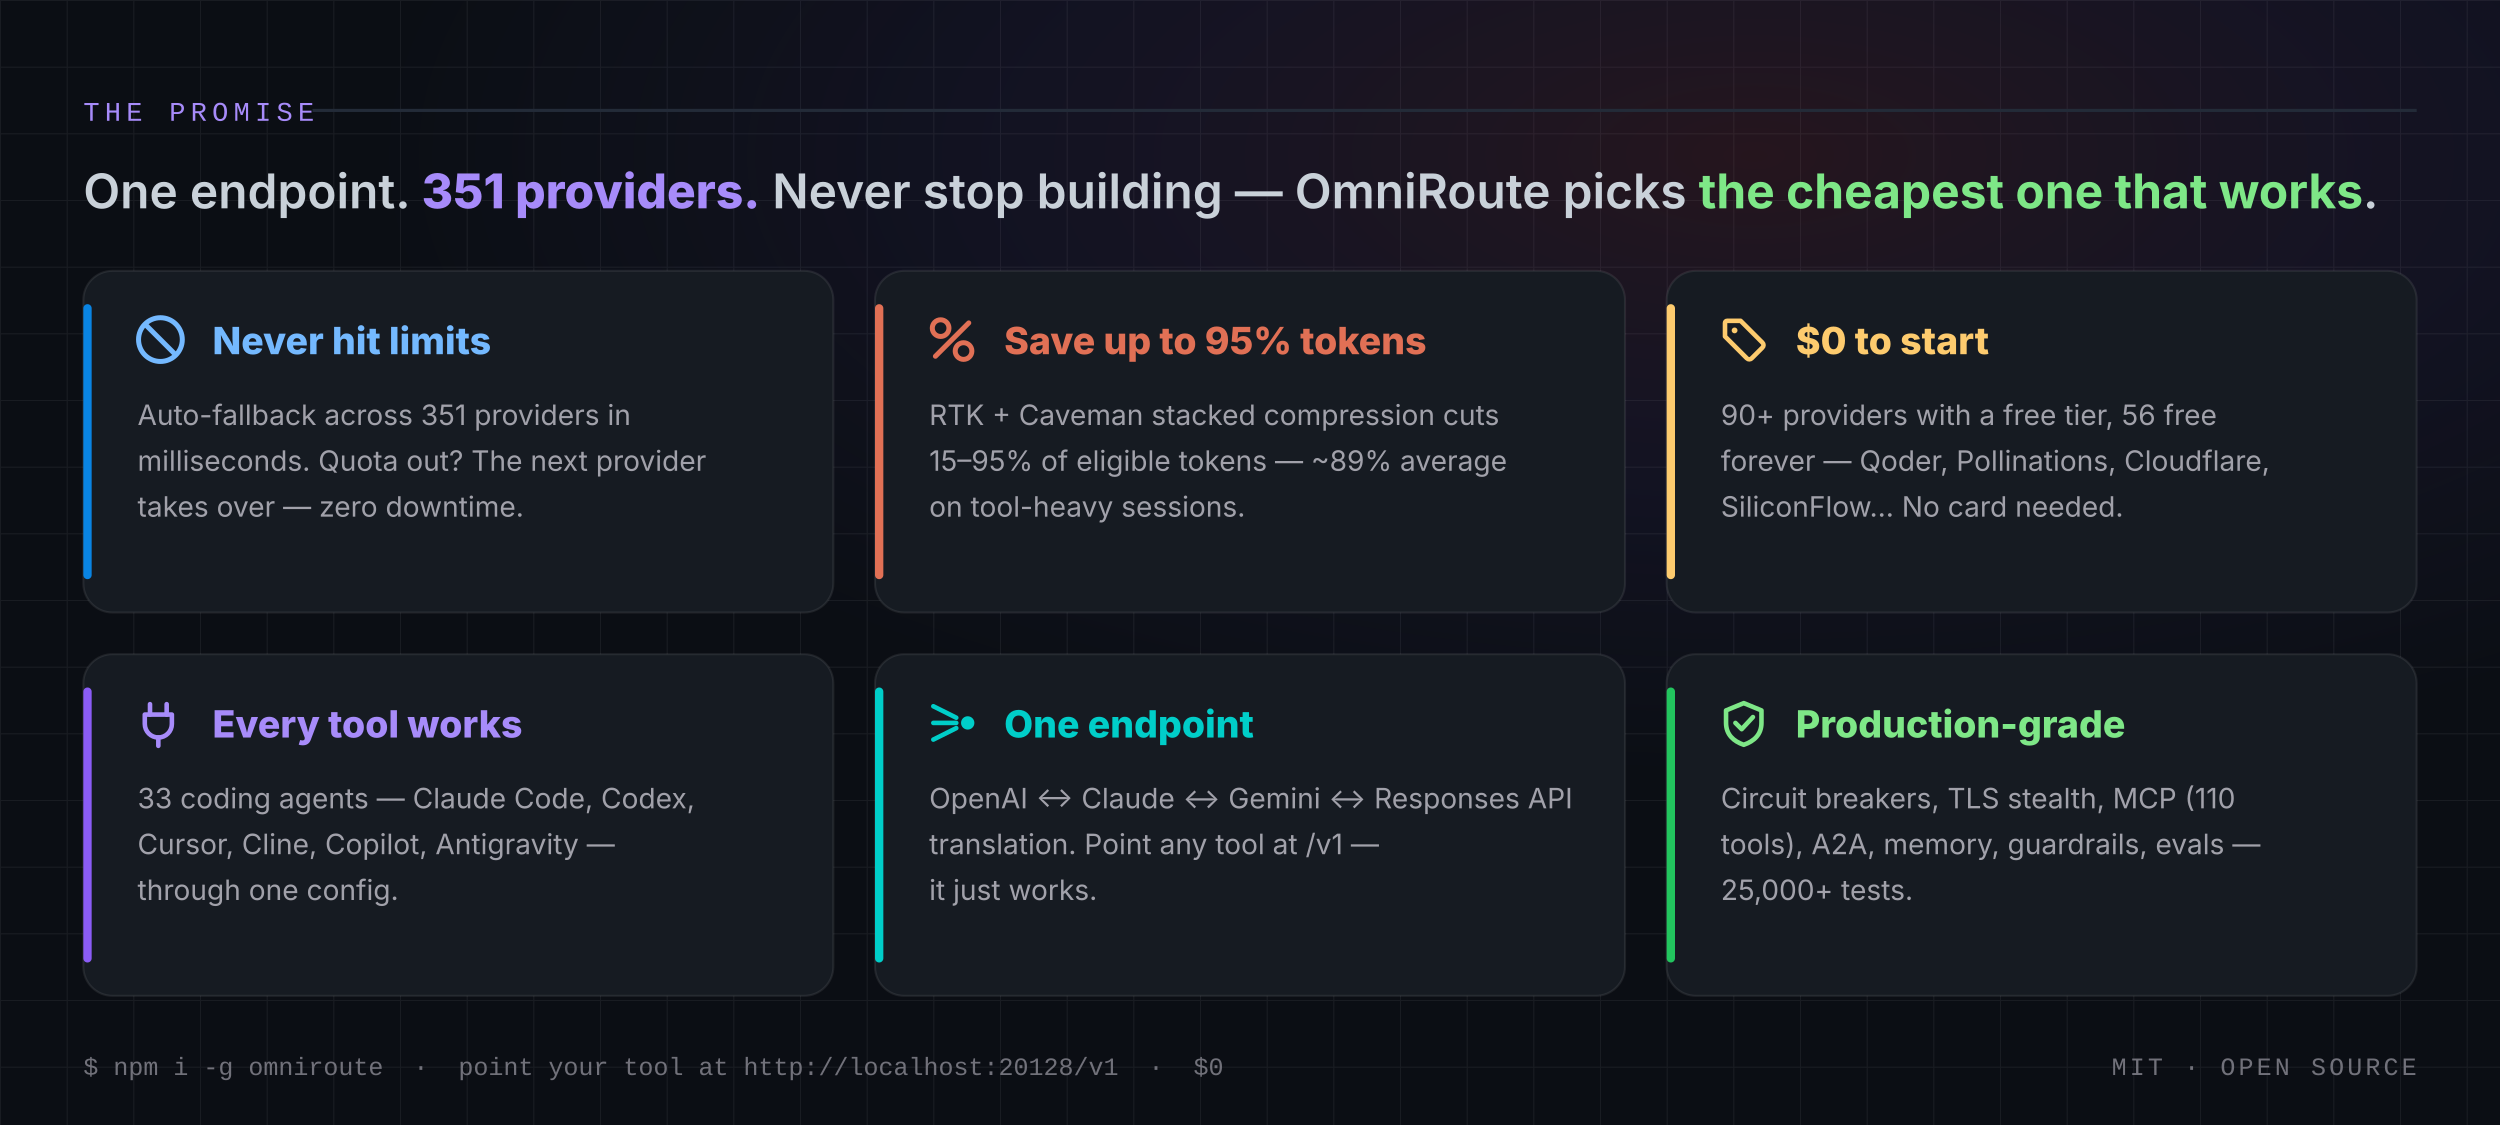
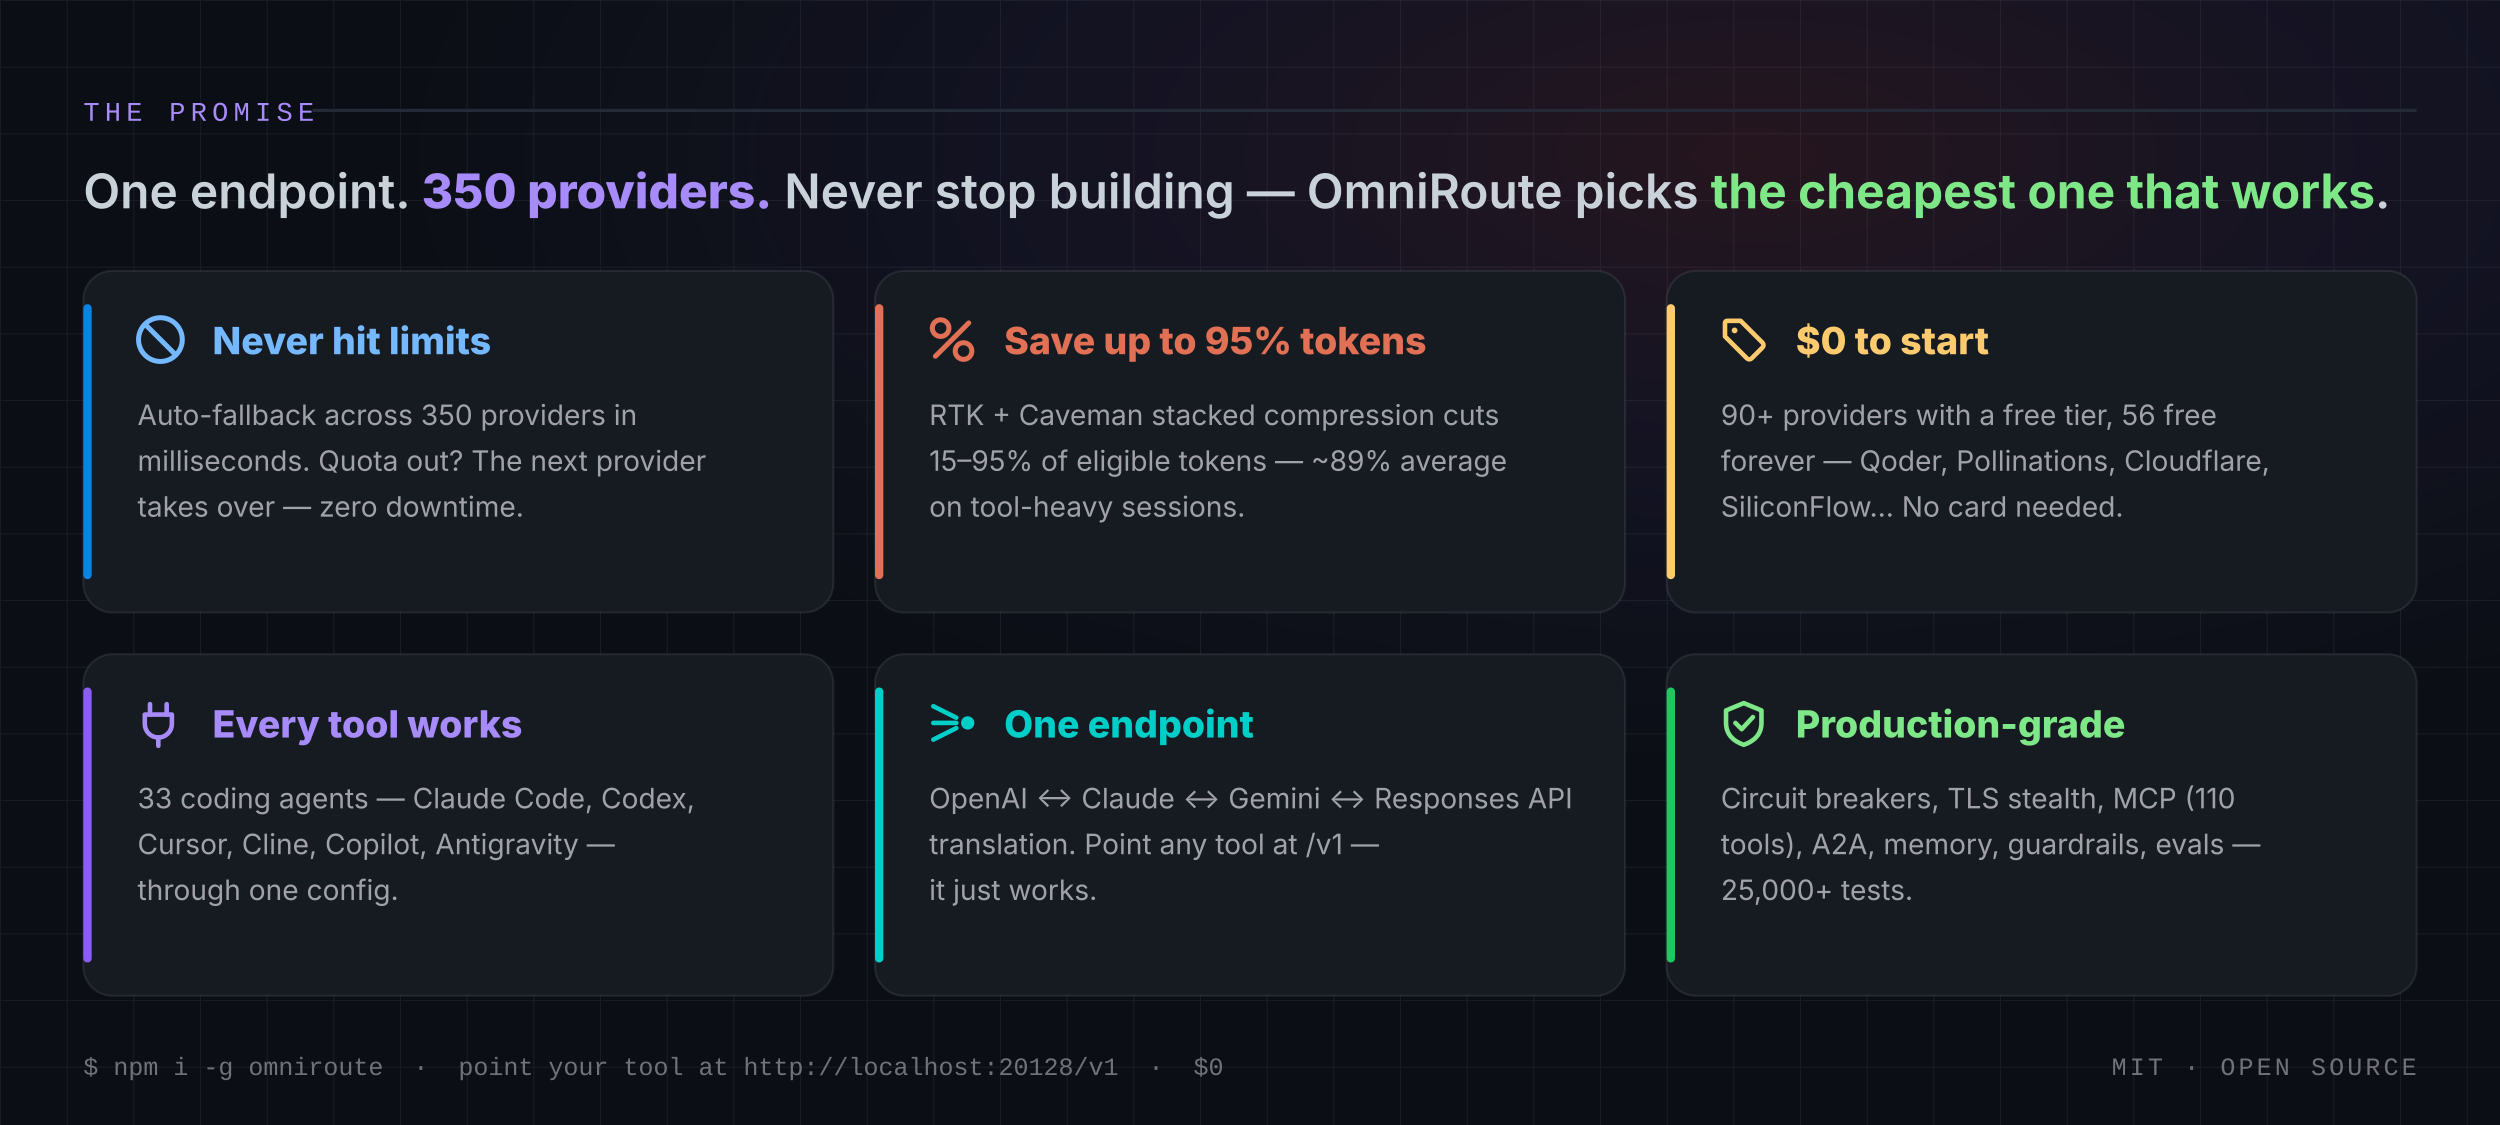
- <svg xmlns="http://www.w3.org/2000/svg" viewBox="0 0 1200 540" role="img" aria-label="The OmniRoute promise: one endpoint, 351 providers — never stop building, OmniRoute picks the cheapest one that works. Six pillars. Never hit limits: auto-fallback across 351 providers in milliseconds, quota out means the next provider takes over with zero downtime. Save up to 95 percent of tokens: RTK plus Caveman stacked compression cuts 15 to 95 percent of eligible tokens, about 89 percent average on tool-heavy sessions. Zero dollars to start: 90+ providers with a free tier, 56 free forever — Qoder, Pollinations, Cloudflare, SiliconFlow — no card needed. Every tool works: 33 coding agents including Claude Code, Codex, Cursor, Cline, Copilot and Antigravity through one config. One endpoint: OpenAI, Claude, Gemini and Responses API translation — point any tool at /v1 and it just works. Production-grade: circuit breakers, TLS stealth, MCP with 110 tools, A2A, memory, guardrails, evals — 25,000+ tests.">
+ <svg xmlns="http://www.w3.org/2000/svg" viewBox="0 0 1200 540" role="img" aria-label="The OmniRoute promise: one endpoint, 350 providers — never stop building, OmniRoute picks the cheapest one that works. Six pillars. Never hit limits: auto-fallback across 350 providers in milliseconds, quota out means the next provider takes over with zero downtime. Save up to 95 percent of tokens: RTK plus Caveman stacked compression cuts 15 to 95 percent of eligible tokens, about 89 percent average on tool-heavy sessions. Zero dollars to start: 90+ providers with a free tier, 56 free forever — Qoder, Pollinations, Cloudflare, SiliconFlow — no card needed. Every tool works: 33 coding agents including Claude Code, Codex, Cursor, Cline, Copilot and Antigravity through one config. One endpoint: OpenAI, Claude, Gemini and Responses API translation — point any tool at /v1 and it just works. Production-grade: circuit breakers, TLS stealth, MCP with 110 tools, A2A, memory, guardrails, evals — 25,000+ tests.">
  <defs>
    <pattern id="gridPaperP" width="32" height="32" patternUnits="userSpaceOnUse">
      <path d="M 32 0 L 0 0 0 32" fill="none" stroke="#ffffff" stroke-opacity="0.06" stroke-width="1" />
    </pattern>
    <radialGradient id="bgGlowP" cx="70%" cy="14%" r="55%">
      <stop offset="0%" stop-color="#e54d5e" stop-opacity="0.12" />
      <stop offset="55%" stop-color="#8b5cf6" stop-opacity="0.06" />
      <stop offset="100%" stop-color="#6366f1" stop-opacity="0" />
    </radialGradient>
  </defs>
  <rect width="1200" height="540" fill="#0b0e14" />
  <rect width="1200" height="540" fill="url(#gridPaperP)" />
  <rect width="1200" height="540" fill="url(#bgGlowP)" />
  <g>
    <text x="40" y="58" font-family="Consolas, 'Courier New', monospace" font-size="13" letter-spacing="2.5" fill="#a78bfa">THE PROMISE</text>
    <line x1="150" y1="53" x2="1160" y2="53" stroke="#232b38" stroke-width="1.5" />
  </g>
  <g>
-     <text x="40" y="100" font-family="Inter, 'Segoe UI', Arial, Helvetica, system-ui, sans-serif" font-size="23" font-weight="600" fill="#c9d1d9">One endpoint. <tspan fill="#a78bfa" font-weight="800">351 providers.</tspan> Never stop building — OmniRoute picks <tspan fill="#7ee787" font-weight="700">the cheapest one that works</tspan>.</text>
+     <text x="40" y="100" font-family="Inter, 'Segoe UI', Arial, Helvetica, system-ui, sans-serif" font-size="23" font-weight="600" fill="#c9d1d9">One endpoint. <tspan fill="#a78bfa" font-weight="800">350 providers.</tspan> Never stop building — OmniRoute picks <tspan fill="#7ee787" font-weight="700">the cheapest one that works</tspan>.</text>
  </g>
  <g font-family="Inter, 'Segoe UI', Arial, Helvetica, system-ui, sans-serif">
    <g>
      <rect x="40" y="130" width="360" height="164" rx="14" fill="#161b22" stroke="#ffffff" stroke-opacity="0.08" stroke-width="1" />
      <rect x="40" y="130" width="360" height="164" rx="14" fill="none" stroke="#74b9ff" stroke-width="1.5" opacity="0">
        <animate attributeName="opacity" values="0;0.9;0;0" keyTimes="0;0.055;0.12;1" dur="12s" begin="3s" repeatCount="indefinite" />
      </rect>
      <rect x="40" y="146" width="4" height="132" rx="2" fill="#0984e3" />
      <g transform="translate(66,152)" stroke="#74b9ff" stroke-width="2.4" fill="none" stroke-linecap="round">
        <circle cx="11" cy="11" r="10.5" />
        <line x1="3.9" y1="3.9" x2="18.1" y2="18.1" />
      </g>
      <text x="102" y="170" font-size="18" font-weight="800" fill="#74b9ff">Never hit limits</text>
-       <text x="66" y="204" font-size="13.5" fill="#a1a1aa">Auto-fallback across 351 providers in</text>
+       <text x="66" y="204" font-size="13.5" fill="#a1a1aa">Auto-fallback across 350 providers in</text>
      <text x="66" y="226" font-size="13.5" fill="#a1a1aa">milliseconds. Quota out? The next provider</text>
      <text x="66" y="248" font-size="13.5" fill="#a1a1aa">takes over — zero downtime.</text>
    </g>
    <g>
      <rect x="420" y="130" width="360" height="164" rx="14" fill="#161b22" stroke="#ffffff" stroke-opacity="0.08" stroke-width="1" />
      <rect x="420" y="130" width="360" height="164" rx="14" fill="none" stroke="#e17055" stroke-width="1.5" opacity="0">
        <animate attributeName="opacity" values="0;0;0.9;0;0" keyTimes="0;0.167;0.222;0.287;1" dur="12s" begin="3s" repeatCount="indefinite" />
      </rect>
      <rect x="420" y="146" width="4" height="132" rx="2" fill="#e17055" />
      <g transform="translate(446,152)" stroke="#e17055" stroke-width="2.4" fill="none" stroke-linecap="round">
        <circle cx="5.5" cy="5.5" r="4" />
        <circle cx="16.5" cy="16.5" r="4" />
        <line x1="19" y1="3" x2="3" y2="19" />
      </g>
      <text x="482" y="170" font-size="18" font-weight="800" fill="#e17055">Save up to 95% tokens</text>
      <text x="446" y="204" font-size="13.5" fill="#a1a1aa">RTK + Caveman stacked compression cuts</text>
      <text x="446" y="226" font-size="13.5" fill="#a1a1aa">15–95% of eligible tokens — ~89% average</text>
      <text x="446" y="248" font-size="13.5" fill="#a1a1aa">on tool-heavy sessions.</text>
    </g>
    <g>
      <rect x="800" y="130" width="360" height="164" rx="14" fill="#161b22" stroke="#ffffff" stroke-opacity="0.08" stroke-width="1" />
      <rect x="800" y="130" width="360" height="164" rx="14" fill="none" stroke="#fdcb6e" stroke-width="1.5" opacity="0">
        <animate attributeName="opacity" values="0;0;0.9;0;0" keyTimes="0;0.334;0.389;0.454;1" dur="12s" begin="3s" repeatCount="indefinite" />
      </rect>
      <rect x="800" y="146" width="4" height="132" rx="2" fill="#fdcb6e" />
      <g transform="translate(826,152)" stroke="#fdcb6e" stroke-width="2.2" fill="none" stroke-linecap="round" stroke-linejoin="round">
        <path d="M 2,9.5 L 2,3 A 1,1 0 0 1 3,2 L 9.5,2 L 20,12.5 A 1.6,1.6 0 0 1 20,14.8 L 14.8,20 A 1.6,1.6 0 0 1 12.5,20 Z" />
        <circle cx="6.6" cy="6.6" r="1.4" fill="#fdcb6e" stroke="none" />
      </g>
      <text x="862" y="170" font-size="18" font-weight="800" fill="#fdcb6e">$0 to start</text>
      <text x="826" y="204" font-size="13.5" fill="#a1a1aa">90+ providers with a free tier, 56 free</text>
      <text x="826" y="226" font-size="13.5" fill="#a1a1aa">forever — Qoder, Pollinations, Cloudflare,</text>
      <text x="826" y="248" font-size="13.5" fill="#a1a1aa">SiliconFlow… No card needed.</text>
    </g>
    <g>
      <rect x="40" y="314" width="360" height="164" rx="14" fill="#161b22" stroke="#ffffff" stroke-opacity="0.08" stroke-width="1" />
      <rect x="40" y="314" width="360" height="164" rx="14" fill="none" stroke="#a78bfa" stroke-width="1.5" opacity="0">
        <animate attributeName="opacity" values="0;0;0.9;0;0" keyTimes="0;0.5;0.555;0.62;1" dur="12s" begin="3s" repeatCount="indefinite" />
      </rect>
      <rect x="40" y="330" width="4" height="132" rx="2" fill="#8b5cf6" />
      <g transform="translate(66,336)" stroke="#a78bfa" stroke-width="2.2" fill="none" stroke-linecap="round" stroke-linejoin="round">
        <path d="M 6,2 L 6,7 M 14,2 L 14,7" />
        <path d="M 3.5,7 L 16.5,7 L 16.5,11.5 A 6.5,6.5 0 0 1 10,18 A 6.5,6.5 0 0 1 3.5,11.5 Z" />
        <path d="M 10,18 L 10,22" />
      </g>
      <text x="102" y="354" font-size="18" font-weight="800" fill="#a78bfa">Every tool works</text>
      <text x="66" y="388" font-size="13.5" fill="#a1a1aa">33 coding agents — Claude Code, Codex,</text>
      <text x="66" y="410" font-size="13.5" fill="#a1a1aa">Cursor, Cline, Copilot, Antigravity —</text>
      <text x="66" y="432" font-size="13.5" fill="#a1a1aa">through one config.</text>
    </g>
    <g>
      <rect x="420" y="314" width="360" height="164" rx="14" fill="#161b22" stroke="#ffffff" stroke-opacity="0.08" stroke-width="1" />
      <rect x="420" y="314" width="360" height="164" rx="14" fill="none" stroke="#00cec9" stroke-width="1.5" opacity="0">
        <animate attributeName="opacity" values="0;0;0.9;0;0" keyTimes="0;0.667;0.722;0.787;1" dur="12s" begin="3s" repeatCount="indefinite" />
      </rect>
      <rect x="420" y="330" width="4" height="132" rx="2" fill="#00cec9" />
      <g transform="translate(446,336)" stroke="#00cec9" stroke-width="2.2" fill="none" stroke-linecap="round">
        <path d="M 2,3 L 13,8.5 M 2,11 L 13,11 M 2,19 L 13,13.5" />
        <circle cx="18.5" cy="11" r="3.2" fill="#00cec9" stroke="none" />
      </g>
      <text x="482" y="354" font-size="18" font-weight="800" fill="#00cec9">One endpoint</text>
      <text x="446" y="388" font-size="13.5" fill="#a1a1aa">OpenAI ↔ Claude ↔ Gemini ↔ Responses API</text>
      <text x="446" y="410" font-size="13.5" fill="#a1a1aa">translation. Point any tool at /v1 —</text>
      <text x="446" y="432" font-size="13.5" fill="#a1a1aa">it just works.</text>
    </g>
    <g>
      <rect x="800" y="314" width="360" height="164" rx="14" fill="#161b22" stroke="#ffffff" stroke-opacity="0.08" stroke-width="1" />
      <rect x="800" y="314" width="360" height="164" rx="14" fill="none" stroke="#7ee787" stroke-width="1.5" opacity="0">
        <animate attributeName="opacity" values="0;0;0.9;0;0" keyTimes="0;0.834;0.889;0.954;1" dur="12s" begin="3s" repeatCount="indefinite" />
      </rect>
      <rect x="800" y="330" width="4" height="132" rx="2" fill="#22c55e" />
      <g transform="translate(826,336)" stroke="#7ee787" stroke-width="2.2" fill="none" stroke-linecap="round" stroke-linejoin="round">
        <path d="M 11,1.5 L 19.5,5 L 19.5,11 C 19.5,16.5 16,19.8 11,21.5 C 6,19.8 2.5,16.5 2.5,11 L 2.5,5 Z" />
        <path d="M 7,11 L 10,14 L 15.4,8.2" />
      </g>
      <text x="862" y="354" font-size="18" font-weight="800" fill="#7ee787">Production-grade</text>
      <text x="826" y="388" font-size="13.5" fill="#a1a1aa">Circuit breakers, TLS stealth, MCP (110</text>
      <text x="826" y="410" font-size="13.5" fill="#a1a1aa">tools), A2A, memory, guardrails, evals —</text>
      <text x="826" y="432" font-size="13.5" fill="#a1a1aa">25,000+ tests.</text>
    </g>
  </g>
  <g>
    <text x="40" y="516" font-family="Consolas, 'Courier New', monospace" font-size="12" fill="#71717a">$ npm i -g omniroute  ·  point your tool at http://localhost:20128/v1  ·  $0</text>
    <text x="1160" y="516" text-anchor="end" font-family="Consolas, 'Courier New', monospace" font-size="12" letter-spacing="1.5" fill="#71717a">MIT · OPEN SOURCE</text>
  </g>
</svg>
